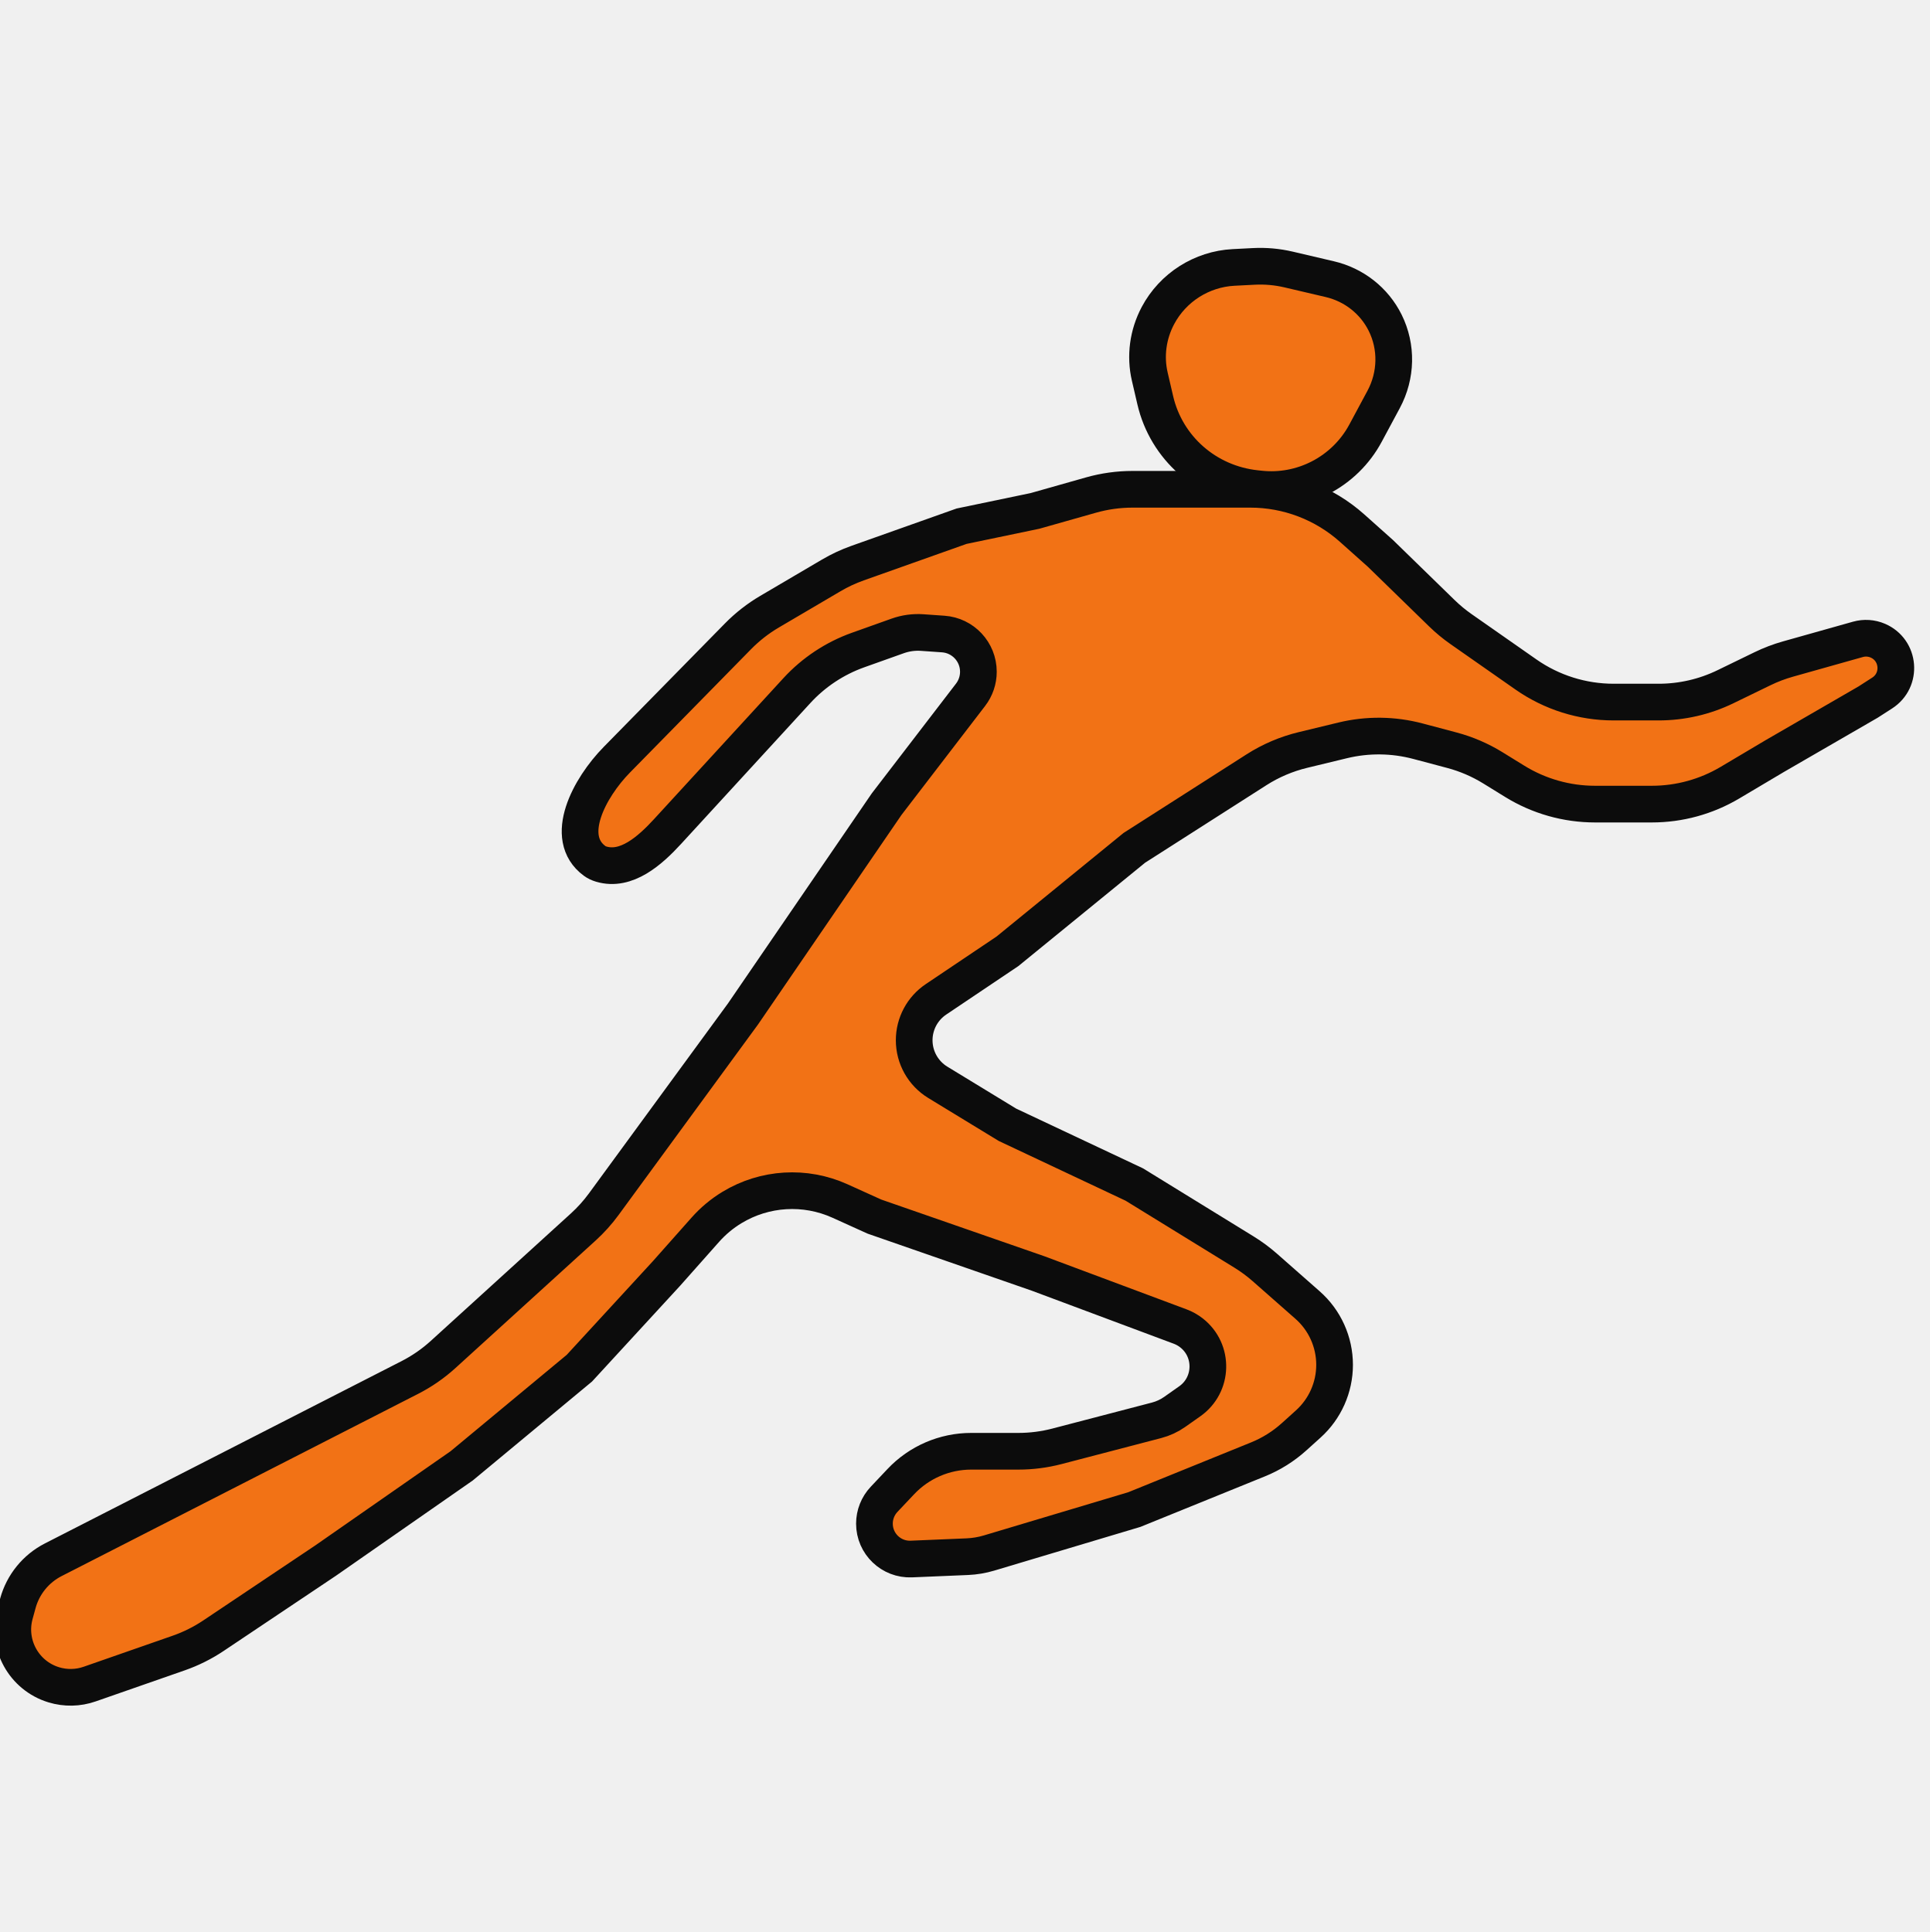
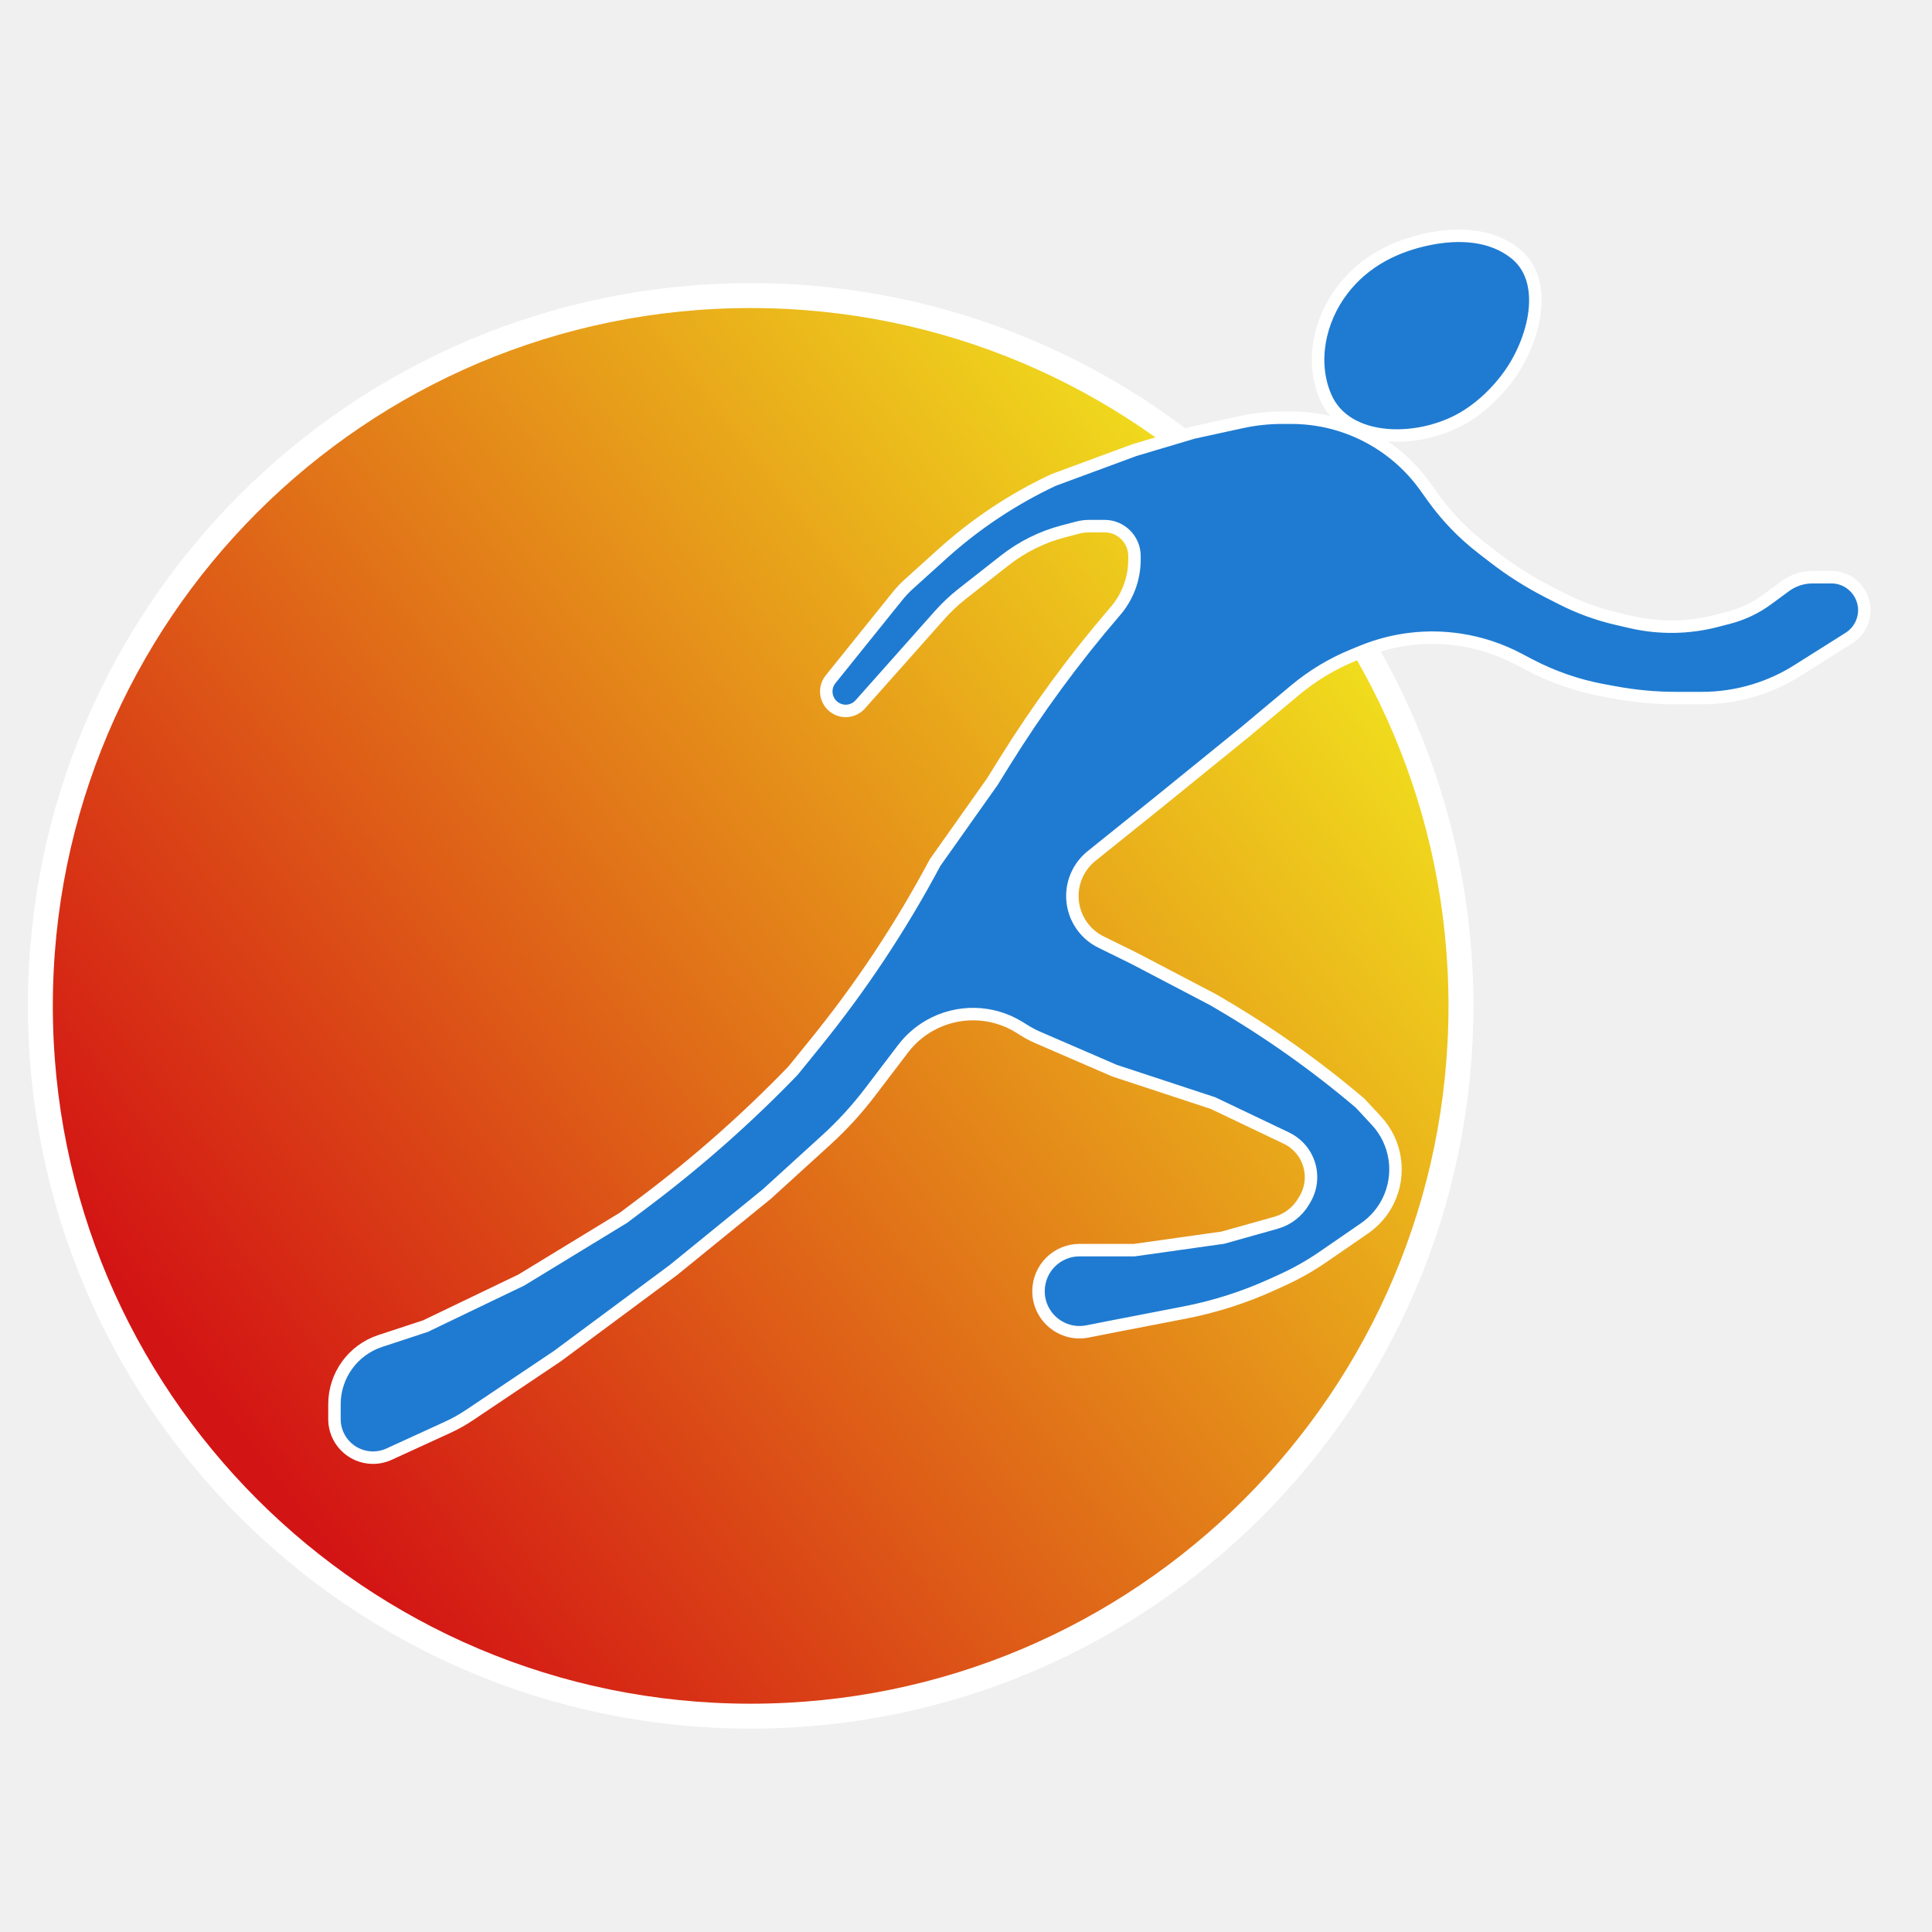
- <svg xmlns="http://www.w3.org/2000/svg" width="631" height="632" viewBox="0 0 631 632" fill="none">
-   <g clip-path="url(#clip0_130_2)">
-     <path d="M376.057 123.212L377.851 130.933C381.481 146.554 394.618 158.083 410.752 159.809L412.139 159.958C418.877 160.679 425.718 159.392 431.791 156.263C438.091 153.017 443.262 147.943 446.597 141.736L452.54 130.672C456.771 122.798 456.959 113.464 453.046 105.586C449.471 98.389 442.851 93.173 434.941 91.32L421.443 88.158C417.733 87.289 413.906 86.948 410.078 87.145L403.471 87.484C393.054 88.02 383.614 94.026 378.724 103.229C375.444 109.403 374.497 116.497 376.057 123.212Z" fill="#F27215" stroke="#0C0C0C" stroke-width="12" />
-     <path d="M134.052 450.604L17.425 510.229C11.739 513.136 7.538 518.3 5.849 524.458L4.864 528.047C2.156 537.921 7.799 548.157 17.595 551.138C21.432 552.306 25.541 552.223 29.328 550.902L58.46 540.739C62.47 539.34 66.286 537.435 69.815 535.072L106.5 510.501L151 479.509L189.5 447.563L218 416.572L230.699 402.26C233.219 399.421 236.15 396.975 239.396 395.005C250.1 388.51 263.32 387.713 274.727 392.875L286 397.977L339.5 416.572L385.993 433.94C387.323 434.437 388.57 435.134 389.689 436.008C397.062 441.76 396.789 452.998 389.145 458.386L384.226 461.853C382.423 463.124 380.407 464.06 378.273 464.617L345.712 473.119C341.587 474.196 337.343 474.741 333.08 474.741H317.648C308.937 474.741 300.611 478.331 294.632 484.667L289.16 490.464C287.131 492.615 286 495.46 286 498.417C286 505.007 291.489 510.27 298.073 509.993L316.362 509.223C318.778 509.122 321.172 508.72 323.488 508.027L371 493.813L411.453 477.397C415.784 475.64 419.775 473.139 423.246 470.009L427.897 465.814C433.374 460.873 436.5 453.843 436.5 446.467C436.5 438.98 433.28 431.855 427.66 426.909L413.697 414.618C411.57 412.745 409.287 411.057 406.873 409.571L371 387.487L329.5 367.938L306.73 354.056C301.929 351.129 299 345.913 299 340.29C299 334.922 301.672 329.906 306.128 326.91L329.5 311.2L371 277.347L410.957 251.81C415.62 248.83 420.745 246.645 426.124 245.343L439.165 242.188C447.26 240.229 455.716 240.324 463.765 242.463L474.867 245.413C479.597 246.67 484.116 248.615 488.281 251.184L495.429 255.595C503.321 260.464 512.411 263.043 521.684 263.043H540.275C549.259 263.043 558.077 260.623 565.802 256.036L580.5 247.309L611 229.667L615.595 226.71C622.157 222.486 621.335 212.647 614.164 209.569C612.117 208.691 609.83 208.541 607.685 209.144L584.793 215.586C581.937 216.39 579.158 217.446 576.488 218.743L564.346 224.641C557.538 227.949 550.067 229.667 542.498 229.667H527.748C517.498 229.667 507.495 226.517 499.094 220.642L477.829 205.772C475.613 204.222 473.527 202.496 471.59 200.609L451.5 181.034L442.227 172.756C433.064 164.576 421.211 160.055 408.929 160.055H370.443C365.836 160.055 361.252 160.692 356.82 161.947L338.5 167.134L314.5 172.134L280.501 184.204C277.507 185.267 274.622 186.613 271.883 188.223L251.703 200.09C247.918 202.316 244.442 205.031 241.365 208.165L201.759 248.516C192.689 257.757 184.06 273.98 194.5 281.638C195.126 282.097 195.855 282.432 196.649 282.669C204.85 285.113 212.538 278.327 218.324 272.022L260.621 225.925C266.124 219.928 273.007 215.366 280.673 212.633L293.607 208.022C296.174 207.107 298.904 206.733 301.623 206.923L308.494 207.405C314.975 207.859 320 213.249 320 219.746C320 222.47 319.101 225.117 317.443 227.278L290 263.043L243 331.702L197.475 393.912C195.497 396.615 193.252 399.112 190.774 401.367L144.941 443.068C141.662 446.052 138 448.586 134.052 450.604Z" fill="#F27215" stroke="#0C0C0C" stroke-width="12" />
-   </g>
+ <svg xmlns="http://www.w3.org/2000/svg" width="1024" height="1024" viewBox="0 0 1024 1024" fill="none">
+   <rect x="21.395" y="156.665" width="752.939" height="752.939" rx="376.47" fill="url(#paint0_linear_207_16)" stroke="white" stroke-width="13.21" />
+   <path d="M225.481 702.876L201.537 710.748C187.055 715.51 177.267 729.032 177.267 744.276V752.146C177.267 758.922 180.624 765.258 186.231 769.062C192.147 773.077 199.729 773.709 206.228 770.73L237.351 756.466C241.32 754.647 245.135 752.511 248.761 750.079L295.491 718.728L356.915 673.155L406.451 632.866L437.979 604.161C446.444 596.455 454.191 587.995 461.124 578.886L478.649 555.863C482.435 550.889 487.183 546.728 492.611 543.626C507.481 535.129 525.814 535.472 540.355 544.52L543.183 546.28C545.372 547.642 547.659 548.84 550.024 549.864L590.723 567.479L642.9 584.652L681.808 603.208C684.465 604.475 686.853 606.242 688.842 608.411C695.68 615.871 696.821 626.932 691.649 635.63L690.913 636.868C687.65 642.355 682.403 646.377 676.257 648.103L648.184 655.983L601.29 662.588H572.192C560.175 662.588 550.434 672.329 550.434 684.346C550.434 698.049 562.947 708.34 576.392 705.695L590.723 702.876L627.808 695.699C643.976 692.569 659.714 687.525 674.689 680.672L680.013 678.235C687.4 674.855 694.479 670.839 701.17 666.232L723.216 651.053C728.584 647.357 732.909 642.341 735.776 636.488C742.69 622.371 740.187 605.454 729.481 593.945L720.836 584.652C697.544 564.875 672.566 547.176 646.188 531.754L642.9 529.832L601.29 508.037L583.579 499.317C569.785 492.527 564.353 475.665 571.588 462.099C573.319 458.854 575.689 455.993 578.557 453.69L614.5 424.817L660.072 387.831L686.387 365.83C695.648 358.088 706.049 351.823 717.224 347.259L722.174 345.237C738.586 338.534 756.51 336.417 774.032 339.113C784.727 340.758 795.075 344.167 804.654 349.2L810.607 352.327C822.901 358.787 836.099 363.355 849.756 365.876L855.932 367.016C866.678 369 877.582 369.998 888.509 369.998H902.029C911.514 369.998 920.945 368.58 930.01 365.791C938.031 363.323 945.69 359.804 952.788 355.327L979.969 338.182C983.247 336.115 985.744 333.017 987.068 329.375C991.212 317.98 982.773 305.932 970.648 305.932H960.695C955.477 305.932 950.396 307.602 946.195 310.697L936.806 317.616C930.7 322.115 923.796 325.414 916.46 327.338L909.968 329.041C895.063 332.95 879.431 333.174 864.421 329.693L856.778 327.921C846.765 325.599 837.071 322.068 827.911 317.404L820.757 313.762C810.526 308.554 800.806 302.397 791.725 295.372L785.386 290.468C775.43 282.766 766.654 273.649 759.338 263.406L755.425 257.928C750.013 250.351 743.423 243.69 735.906 238.196C720.964 227.277 702.936 221.392 684.429 221.392H679.646C672.342 221.392 665.06 222.177 657.924 223.734L632.332 229.317L601.29 238.564L558.36 254.415C536.902 264.487 517.054 277.679 499.459 293.563L481.744 309.556C479.546 311.54 477.51 313.696 475.654 316.003L440.221 360.04C436.102 365.16 437.763 372.775 443.64 375.714C447.807 377.797 452.853 376.825 455.948 373.343L498.005 326.029C501.688 321.886 505.734 318.081 510.095 314.659L532.551 297.04C541.733 289.835 552.296 284.592 563.587 281.635L571.222 279.635C573.206 279.116 575.249 278.853 577.3 278.853H585.439C594.193 278.853 601.29 285.95 601.29 294.704V296.631C601.29 306.877 597.53 316.767 590.723 324.425C569.18 349.486 549.611 376.178 532.192 404.261L525.996 414.25L495.615 457.18C477.603 491.006 456.381 523.022 432.24 552.784L420.321 567.479C396.141 592.538 370.021 615.65 342.205 636.598L330.496 645.415L276.338 678.439L225.481 702.876Z" fill="#1F7BD1" stroke="white" stroke-width="6.605" />
+   <path d="M798.764 200.437C792.945 208.113 786.24 214.588 778.33 219.783C766.179 227.764 749.788 231.872 735.067 230.611C720.354 229.352 707.961 222.843 702.559 210.298C694.666 191.97 699.155 169.812 711.577 153.592C723.314 138.267 739.731 130.35 756.85 126.774C773.434 123.311 790.597 124.355 803.075 134.326C811.964 141.429 814.837 152.62 813.406 165.038C811.975 177.463 806.255 190.555 798.764 200.437Z" fill="#1F7BD1" stroke="white" stroke-width="6.605" />
  <defs>
-     <clipPath id="clip0_130_2">
-       <rect width="631" height="632" fill="white" />
-     </clipPath>
+     <linearGradient id="paint0_linear_207_16" x1="702.343" y1="336.314" x2="138.299" y2="774.207" gradientUnits="userSpaceOnUse">
+       <stop stop-color="#F0DB1D" />
+       <stop offset="1" stop-color="#D31414" />
+     </linearGradient>
  </defs>
</svg>
